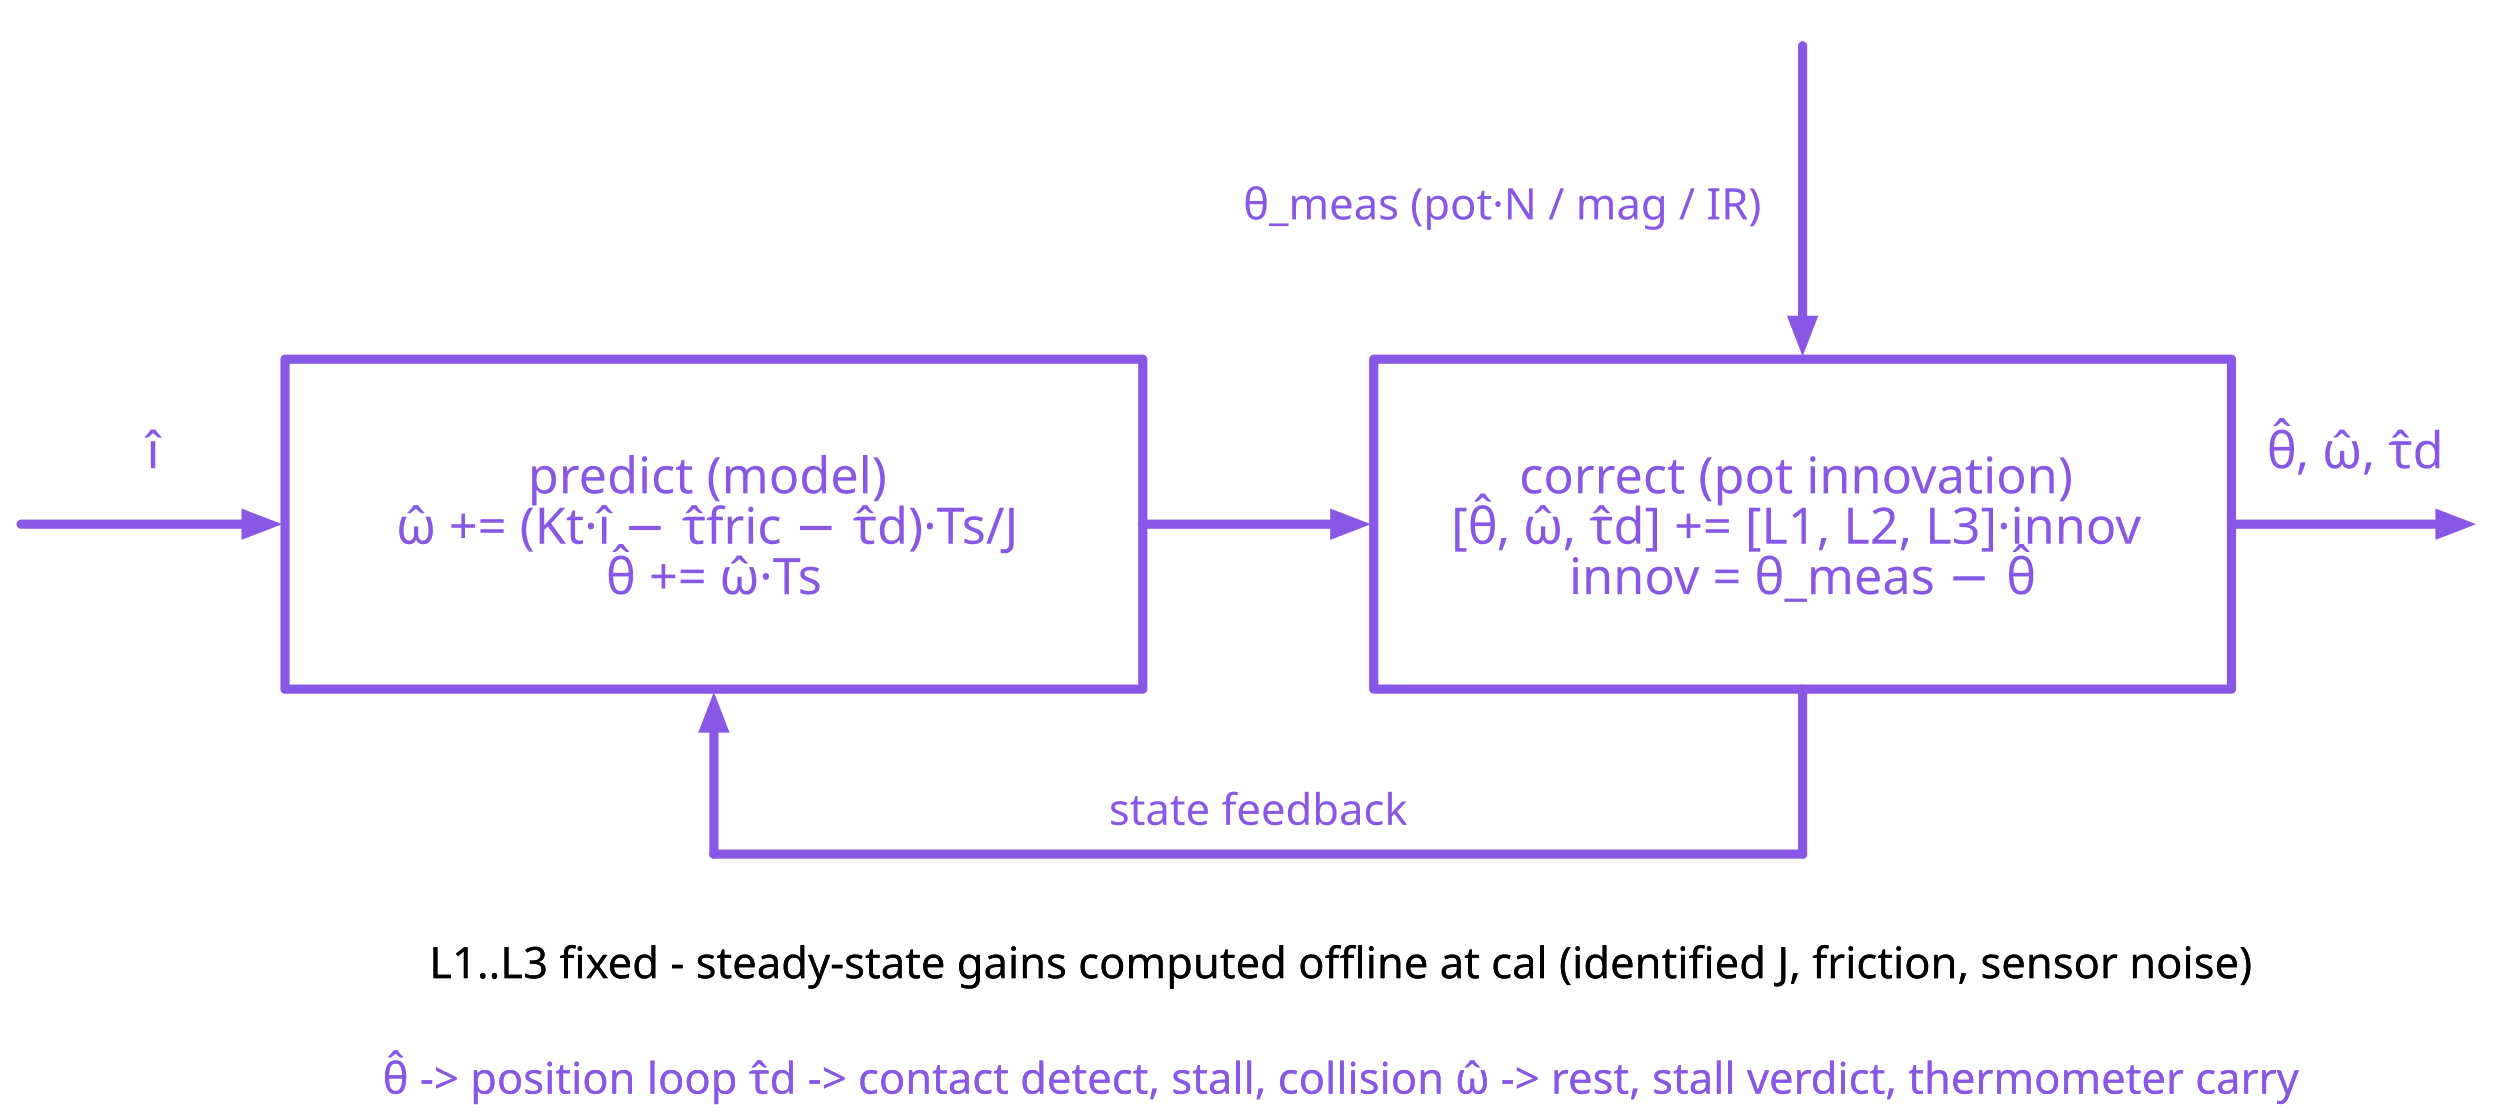
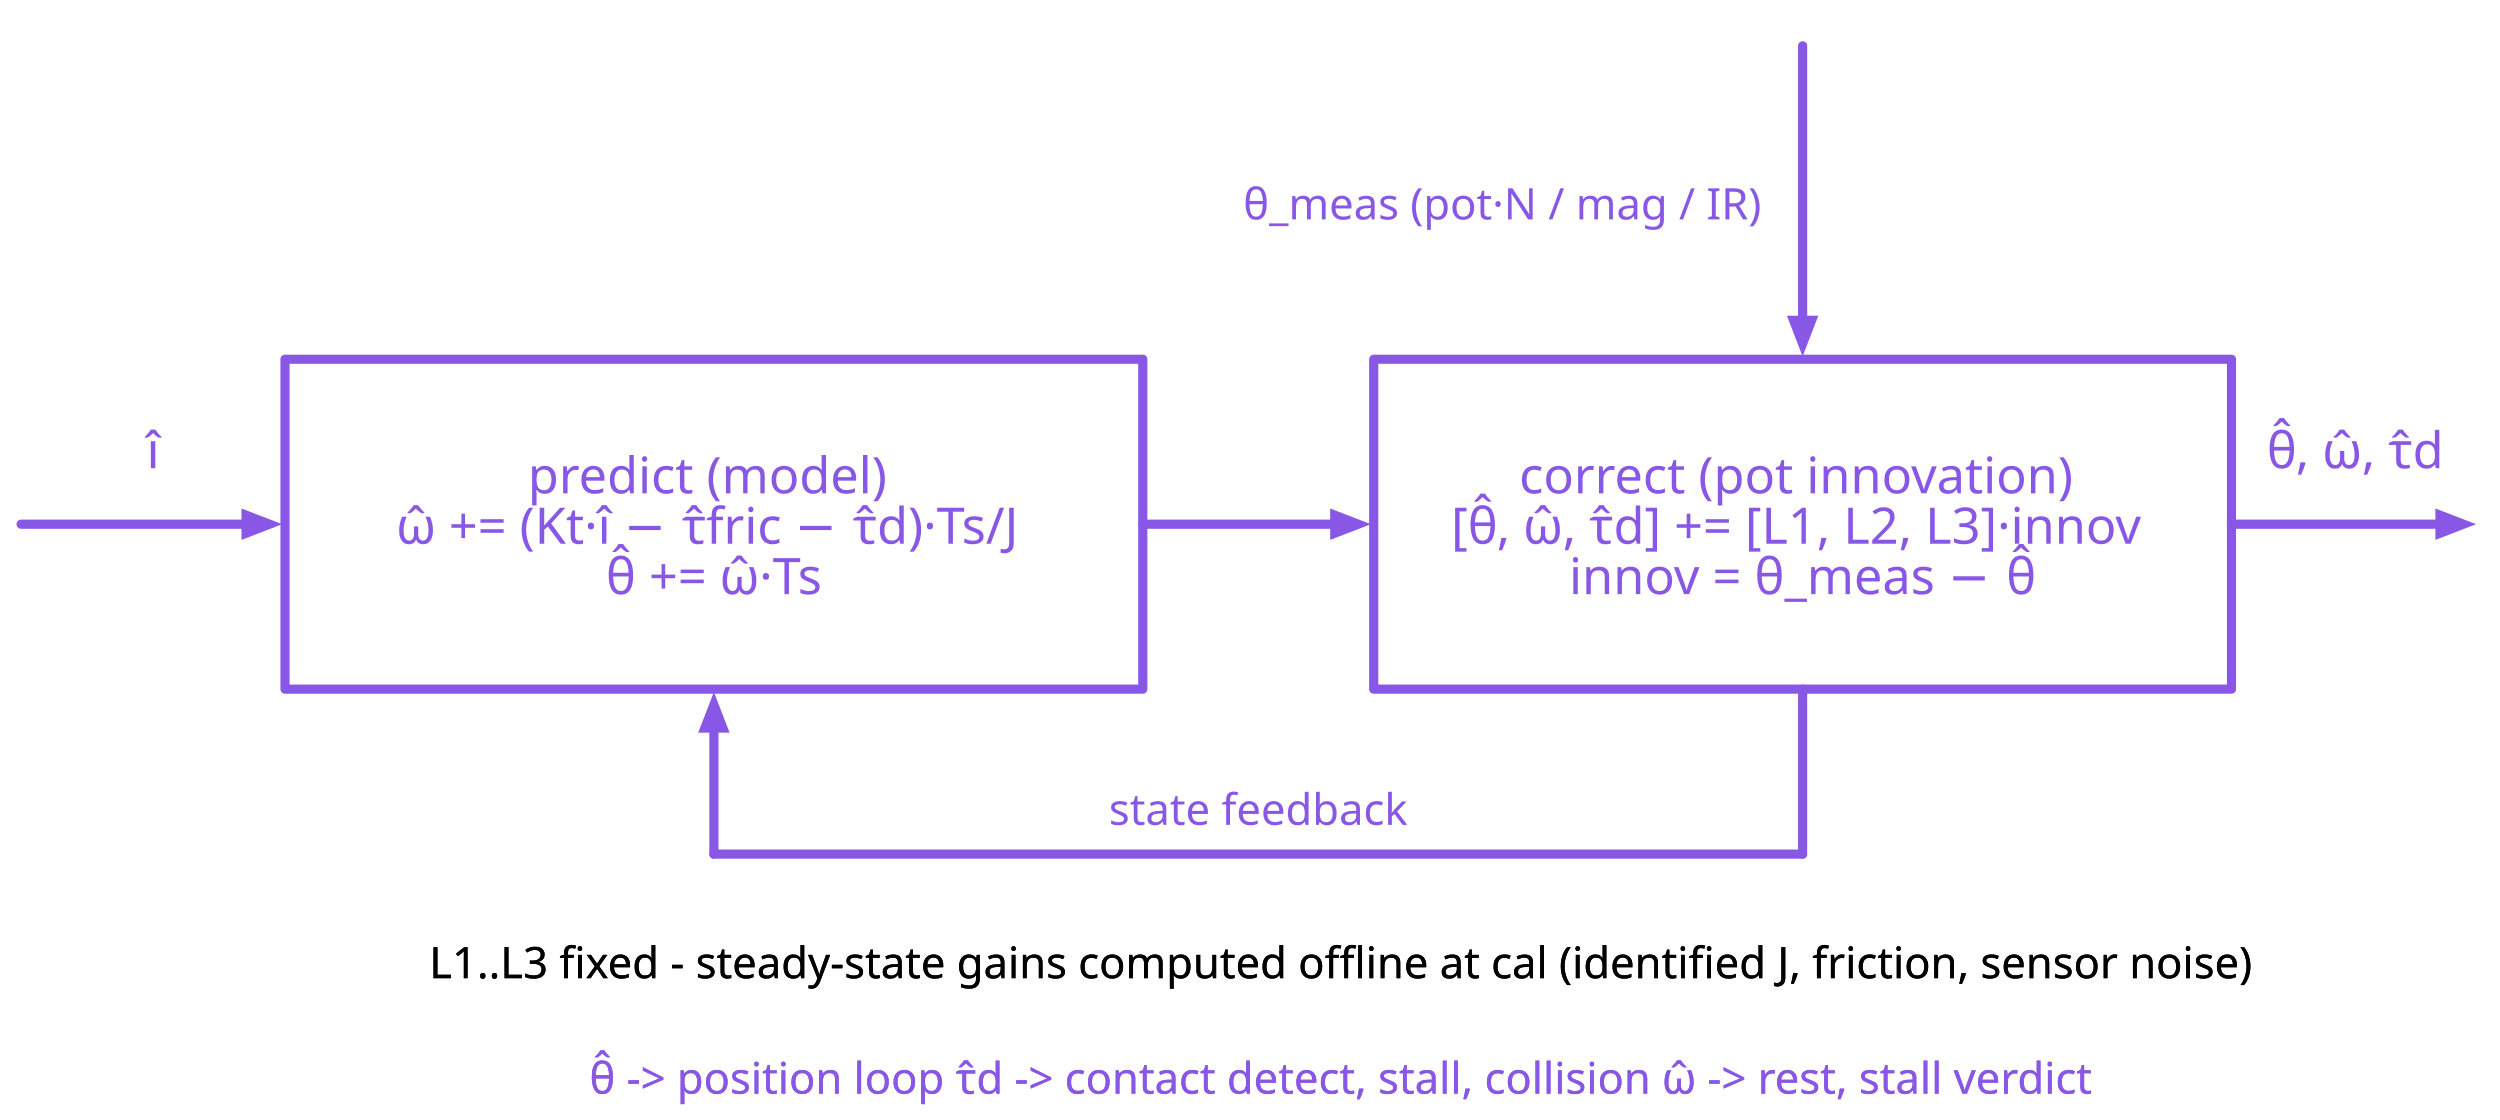
<svg xmlns="http://www.w3.org/2000/svg" xml:lang="en" height="244.35pt" width="545.6pt" viewBox="-4.6 -114.4 545.6 244.35">
  <style>@media (prefers-color-scheme:dark){[style*="stroke:black"]{stroke:#c9d1d9 !important}[style*="fill:black"]{fill:#c9d1d9 !important}[stroke="black"]{stroke:#c9d1d9 !important}[fill="black"]{fill:#c9d1d9 !important}[style*="stroke:#9a7b0a"]{stroke:#dfb317 !important}[style*="fill:#9a7b0a"]{fill:#dfb317 !important}[stroke="#9a7b0a"]{stroke:#dfb317 !important}[fill="#9a7b0a"]{fill:#dfb317 !important}[style*="stroke:#1f6feb"]{stroke:#539bf5 !important}[style*="fill:#1f6feb"]{fill:#539bf5 !important}[stroke="#1f6feb"]{stroke:#539bf5 !important}[fill="#1f6feb"]{fill:#539bf5 !important}[style*="stroke:#2da44e"]{stroke:#57ab5a !important}[style*="fill:#2da44e"]{fill:#57ab5a !important}[stroke="#2da44e"]{stroke:#57ab5a !important}[fill="#2da44e"]{fill:#57ab5a !important}[style*="stroke:#f59f00"]{stroke:#f8b133 !important}[style*="fill:#f59f00"]{fill:#f8b133 !important}[stroke="#f59f00"]{stroke:#f8b133 !important}[fill="#f59f00"]{fill:#f8b133 !important}[style*="stroke:#d4434b"]{stroke:#f47067 !important}[style*="fill:#d4434b"]{fill:#f47067 !important}[stroke="#d4434b"]{stroke:#f47067 !important}[fill="#d4434b"]{fill:#f47067 !important}[style*="stroke:#8957e5"]{stroke:#b083f0 !important}[style*="fill:#8957e5"]{fill:#b083f0 !important}[stroke="#8957e5"]{stroke:#b083f0 !important}[fill="#8957e5"]{fill:#b083f0 !important}[style*="stroke:#6e7781"]{stroke:#909aa4 !important}[style*="fill:#6e7781"]{fill:#909aa4 !important}[stroke="#6e7781"]{stroke:#909aa4 !important}[fill="#6e7781"]{fill:#909aa4 !important}}</style>
  <path d="M 0.0,-0.0 L 28.8,-0 L 48.6,-0" style="stroke:#8957e5;fill:none;stroke-width:2.0;stroke-dasharray:-;stroke-linecap:round;stroke-linejoin:round;" />
  <path d="M 55.6 0 L 48.6 2.7 L 48.6 -2.7 Z" style="stroke:#8957e5;fill:#8957e5;stroke-linecap:butt;stroke-linejoin:miter;" />
  <path d="M 57.6,-0.0 L 57.6,-36 L 244.8,-36 L 244.8,36 L 57.6,36 L 57.6,-0" style="stroke:#8957e5;fill:none;stroke-width:2.0;stroke-dasharray:-;stroke-linecap:round;stroke-linejoin:round;" />
  <path d="M 244.8,-0.0 L 270,-0 L 286.2,-0" style="stroke:#8957e5;fill:none;stroke-width:2.0;stroke-dasharray:-;stroke-linecap:round;stroke-linejoin:round;" />
  <path d="M 293.2 0 L 286.2 2.7 L 286.2 -2.7 Z" style="stroke:#8957e5;fill:#8957e5;stroke-linecap:butt;stroke-linejoin:miter;" />
  <path d="M 295.2,-0.0 L 295.2,-36 L 482.4,-36 L 482.4,36 L 295.2,36 L 295.2,-0" style="stroke:#8957e5;fill:none;stroke-width:2.0;stroke-dasharray:-;stroke-linecap:round;stroke-linejoin:round;" />
  <path d="M 482.4,-0.0 L 509.4,-0 L 527.4,-0" style="stroke:#8957e5;fill:none;stroke-width:2.0;stroke-dasharray:-;stroke-linecap:round;stroke-linejoin:round;" />
  <path d="M 534.4 0 L 527.4 2.7 L 527.4 -2.7 Z" style="stroke:#8957e5;fill:#8957e5;stroke-linecap:butt;stroke-linejoin:miter;" />
  <path d="M 388.8,-104.4 L 388.8,-70.2 L 388.8,-45" style="stroke:#8957e5;fill:none;stroke-width:2.0;stroke-dasharray:-;stroke-linecap:round;stroke-linejoin:round;" />
  <path d="M 388.8 -38 L 386.1 -45 L 391.5 -45 Z" style="stroke:#8957e5;fill:#8957e5;stroke-linecap:butt;stroke-linejoin:miter;" />
  <path d="M 388.8,36.0 L 388.8,54 L 388.8,72" style="stroke:#8957e5;fill:none;stroke-width:2.0;stroke-dasharray:-;stroke-linecap:round;stroke-linejoin:round;" />
  <path d="M 388.8,72.0 L 270,72 L 151.2,72" style="stroke:#8957e5;fill:none;stroke-width:2.0;stroke-dasharray:-;stroke-linecap:round;stroke-linejoin:round;" />
  <path d="M 151.2,72.0 L 151.2,54 L 151.2,45" style="stroke:#8957e5;fill:none;stroke-width:2.0;stroke-dasharray:-;stroke-linecap:round;stroke-linejoin:round;" />
  <path d="M 151.2 38 L 153.9 45 L 148.5 45 Z" style="stroke:#8957e5;fill:#8957e5;stroke-linecap:butt;stroke-linejoin:miter;" />
  <text x="28.8" y="-20.0" dominant-baseline="ideographic" fill="#8957e5" font-size="11" font-family="sans" text-anchor="middle">
    <tspan x="28.8" dy="11">î</tspan>
  </text>
  <text x="151.2" y="-22.0" dominant-baseline="central" fill="#8957e5" font-size="11" font-family="sans" text-anchor="middle">
    <tspan x="151.2" dy="11">predict (model)</tspan>
    <tspan x="151.2" dy="11">ω̂ += (Kt·î − τ̂fric − τ̂d)·Ts/J</tspan>
    <tspan x="151.2" dy="11">θ̂ += ω̂·Ts</tspan>
  </text>
  <text x="388.8" y="-22.0" dominant-baseline="central" fill="#8957e5" font-size="11" font-family="sans" text-anchor="middle">
    <tspan x="388.8" dy="11">correct (pot innovation)</tspan>
    <tspan x="388.8" dy="11">[θ̂, ω̂, τ̂d] += [L1, L2, L3]·innov</tspan>
    <tspan x="388.8" dy="11">innov = θ_meas − θ̂</tspan>
  </text>
  <text x="509.4" y="-20.0" dominant-baseline="ideographic" fill="#8957e5" font-size="11" font-family="sans" text-anchor="middle">
    <tspan x="509.4" dy="11">θ̂, ω̂, τ̂d</tspan>
  </text>
  <text x="379.8" y="-79.7" dominant-baseline="central" fill="#8957e5" font-size="9.5" font-family="sans" text-anchor="end">
    <tspan x="379.8" dy="9.5">θ_meas  (pot·N / mag / IR)</tspan>
  </text>
  <text x="270.0" y="58.9" dominant-baseline="ideographic" fill="#8957e5" font-size="9.5" font-family="sans" text-anchor="middle">
    <tspan x="270.0" dy="9.5">state feedback</tspan>
  </text>
  <text x="288.0" y="85.9" dominant-baseline="central" fill="black" font-size="9.5" font-family="sans" text-anchor="middle">
    <tspan x="288.0" dy="9.5">L1..L3 fixed - steady-state gains computed offline at cal (identified J, friction, sensor noise)</tspan>
  </text>
  <text x="288.0" y="85.9" dominant-baseline="central" fill="black" font-size="9.5" font-family="sans" text-anchor="middle">
    <tspan x="288.0" dy="9.5">L1..L3 fixed - steady-state gains computed offline at cal (identified J, friction, sensor noise)</tspan>
  </text>
  <text x="288.0" y="111.1" dominant-baseline="central" fill="#8957e5" font-size="9.5" font-family="sans" text-anchor="middle">
-     <tspan x="288.0" dy="9.5">θ̂ -&gt; position loop        τ̂d -&gt; contact detect, stall, collision        ω̂ -&gt; rest, stall verdict, thermometer carry</tspan>
+     <tspan x="288.0" dy="9.5">θ̂ -&gt; position loop        τ̂d -&gt; contact detect, stall, collision        ω̂ -&gt; rest, stall verdict</tspan>
  </text>
  <text x="288.0" y="111.1" dominant-baseline="central" fill="#8957e5" font-size="9.5" font-family="sans" text-anchor="middle">
-     <tspan x="288.0" dy="9.5">θ̂ -&gt; position loop        τ̂d -&gt; contact detect, stall, collision        ω̂ -&gt; rest, stall verdict, thermometer carry</tspan>
+     <tspan x="288.0" dy="9.5">θ̂ -&gt; position loop        τ̂d -&gt; contact detect, stall, collision        ω̂ -&gt; rest, stall verdict</tspan>
  </text>
</svg>
